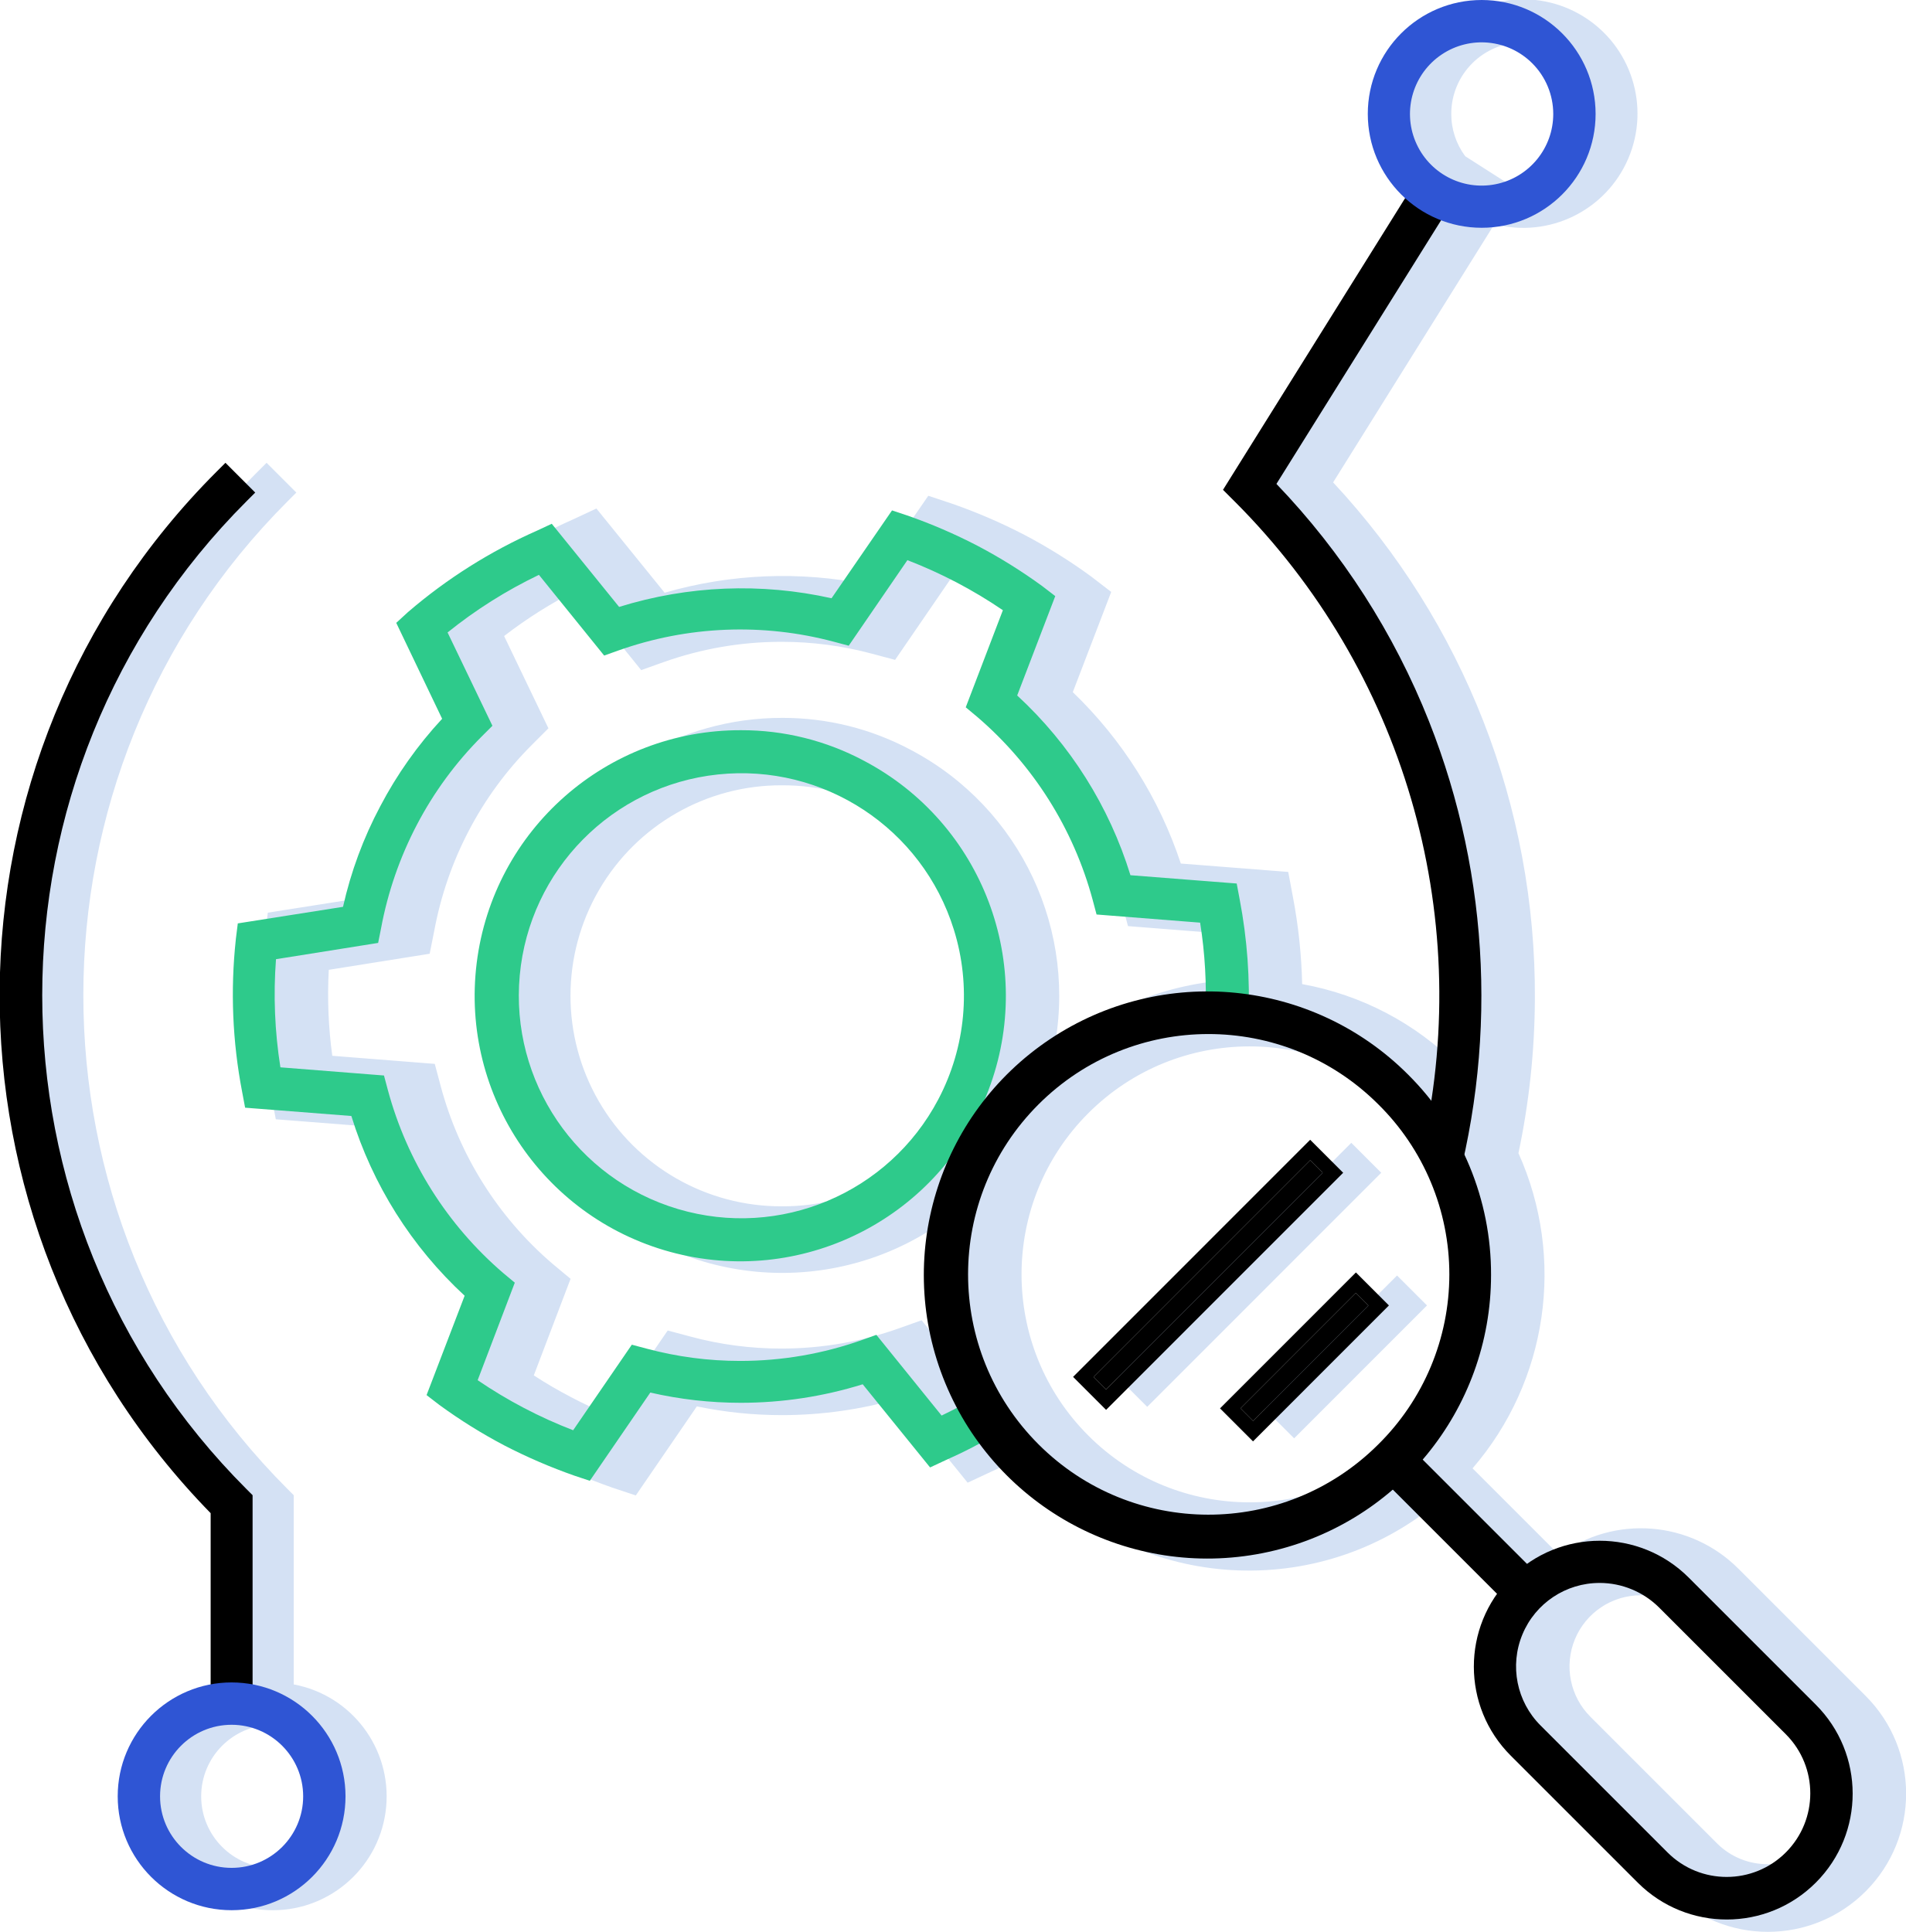
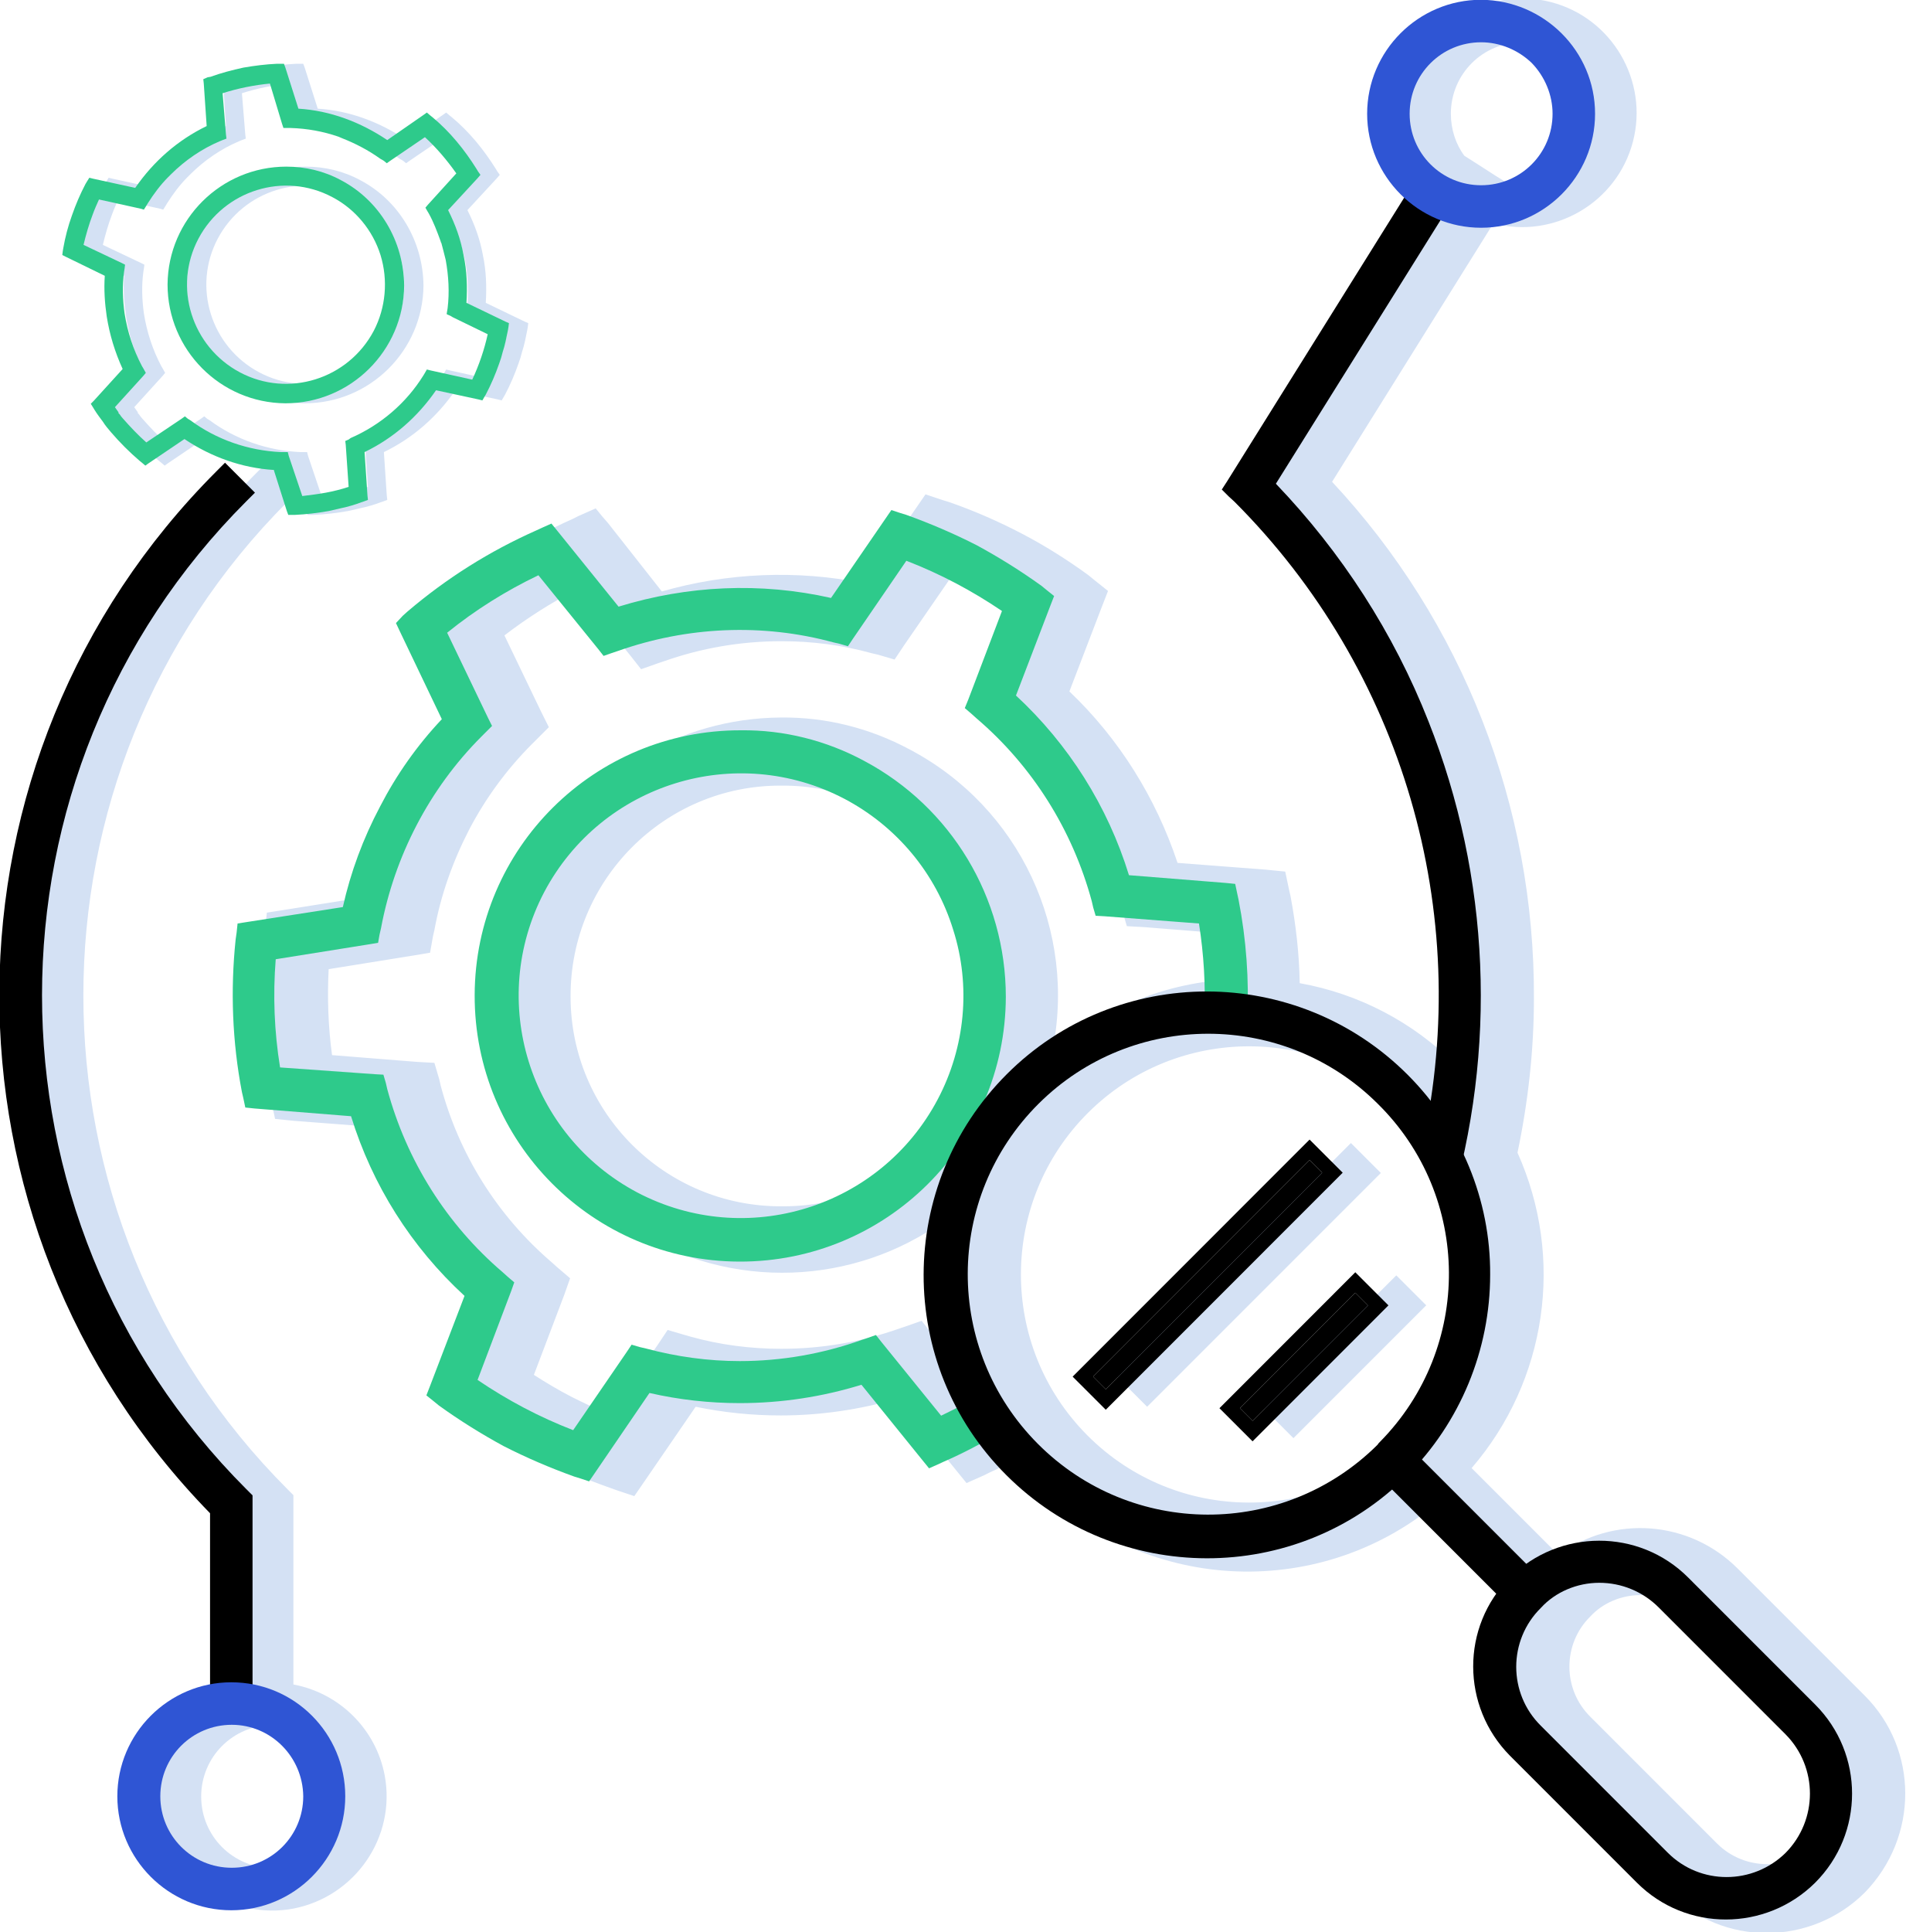
- <svg xmlns="http://www.w3.org/2000/svg" width="394.56" height="400" viewBox="0 0 394.56 400">
-   <defs>
-     <style>.a{fill:#d4e1f4;}.b,.g{fill:none;}.b,.c{stroke:#000;stroke-miterlimit:10;stroke-width:3px;}.d{fill:#2f55d4;}.e{fill:#2eca8b;}.f{stroke:none;}</style>
-   </defs>
-   <g transform="translate(-95.151 -436.353)">
-     <g transform="translate(103.663 436.353)">
-       <path class="a" d="M490.8,787.455l-26.3-26.3a28.518,28.518,0,0,0-37.1-2.845l-17.951-17.951a61.378,61.378,0,0,0,9.5-65.256,157.844,157.844,0,0,0,3.4-31.892,155.494,155.494,0,0,0-41.767-106.984l33.386-53.462a23.656,23.656,0,1,0-11.793-7.265l-36.957,59.195-1.075,1.723-1.075,1.722,1.436,1.436,1.435,1.436,1.022,1.021A140.2,140.2,0,0,1,401.79,599.2a143.769,143.769,0,0,1,5.827,59.053q-.586-.621-1.177-1.213a60.579,60.579,0,0,0-32.267-16.938,109.485,109.485,0,0,0-1.91-18.037l-.252-1.342-.36-1.923-.361-1.923-1.95-.152-1.951-.152-18.333-1.433a87.265,87.265,0,0,0-22.363-35.487l6.592-17.194.681-1.778.681-1.777-1.508-1.16-1.509-1.161-1.107-.851-.022-.017-.044-.033a110.342,110.342,0,0,0-13.771-8.589,113.064,113.064,0,0,0-14.961-6.45l-1.3-.434L298.6,539.6,296.777,539l-1.089,1.582-1.09,1.582-10.469,15.2a87.919,87.919,0,0,0-41.929,1.708l-11.612-14.335-1.256-1.55-1.256-1.551-1.808.844-1.808.844-1.229.573A110.242,110.242,0,0,0,195.967,561.1l-.029.026-.06.053,0,0-.033.03-1.021.936-1.4,1.279-1.394,1.278.816,1.707.817,1.707,7.94,16.6a87.288,87.288,0,0,0-12.016,17.365,85.612,85.612,0,0,0-7.55,19.768l-18.186,2.864-1.9.3-1.9.3-.238,1.907-.238,1.908-.17,1.362,0,.02-.005.043a108.948,108.948,0,0,0,1.338,32.355l.25,1.334.36,1.923.361,1.923,1.95.152,1.951.152,18.333,1.432a87.263,87.263,0,0,0,22.363,35.488L199.718,722.5l-.681,1.778-.681,1.777,1.508,1.16,1.509,1.161,1.107.851.02.015.043.032a110.477,110.477,0,0,0,13.774,8.592,115.77,115.77,0,0,0,14.91,6.433l1.353.451,1.826.609,1.826.609,1.089-1.588,1.088-1.588,10.461-15.261a86.439,86.439,0,0,0,17.6,1.809,87.532,87.532,0,0,0,24.333-3.45l11.612,14.335,1.256,1.551,1.256,1.551,1.808-.844,1.808-.844,1.228-.573c1.81-.8,3.621-1.667,5.491-2.629a62.448,62.448,0,0,0,4.619,5.164,61.185,61.185,0,0,0,83.366,2.955L421.2,764.515a28.743,28.743,0,0,0,2.871,37.144l26.3,26.3A28.613,28.613,0,0,0,490.8,787.455ZM266.458,686.108a43.584,43.584,0,1,1,.085-87.167,43.584,43.584,0,1,1-.085,87.167Zm-50.826-70.4a57.48,57.48,0,0,0,87.91,70.686,61.673,61.673,0,0,0,2.888,36.964l-8.759-10.84-1.139-1.41-1.139-1.409-1.707.609-1.706.609-1.192.425a72.667,72.667,0,0,1-24.459,4.216,71.9,71.9,0,0,1-18.716-2.464l-1.29-.344-1.743-.466-1.744-.465-1.021,1.488-1.02,1.489-9.972,14.543a86.841,86.841,0,0,1-8.018-3.735c-2.671-1.393-5.246-2.9-7.688-4.493l6.316-16.591.649-1.7.649-1.7-1.4-1.166-1.4-1.167-1.021-.851a73.394,73.394,0,0,1-23.028-36.575l-.334-1.251-.466-1.746-.466-1.746-1.8-.142-1.8-.142L173.4,654.944a94.181,94.181,0,0,1-.724-17.8l17.375-2.769,1.754-.279,1.754-.28.348-1.742.348-1.741.255-1.277a73.8,73.8,0,0,1,7.177-20.763,72.6,72.6,0,0,1,12.964-17.657l.936-.936,1.279-1.28,1.28-1.28-.784-1.631-.784-1.632-7.61-15.843a94.394,94.394,0,0,1,15.021-9.474l11.082,13.714,1.139,1.41,1.139,1.409,1.706-.609,1.707-.609,1.192-.426a72.67,72.67,0,0,1,24.459-4.215,71.893,71.893,0,0,1,18.716,2.464l1.291.344,1.743.466,1.744.465,1.02-1.489,1.021-1.488,9.972-14.543a86.624,86.624,0,0,1,8.018,3.735c2.669,1.393,5.243,2.9,7.683,4.49l-6.309,16.5-.652,1.705-.652,1.705,1.4,1.169,1.4,1.169,1.021.851a73.394,73.394,0,0,1,23.028,36.575l.333,1.251.466,1.746.466,1.746,1.8.142,1.8.141,17.611,1.387a93.625,93.625,0,0,1,.8,9.436,60.74,60.74,0,0,0-37.5,15.239,57.534,57.534,0,0,0-29.474-62.831,56.186,56.186,0,0,0-26.631-6.628A57.416,57.416,0,0,0,215.632,615.712ZM396.577,733.656a47.2,47.2,0,1,1,.016-66.9A46.939,46.939,0,0,1,396.577,733.656Zm47.706,32.98a14.94,14.94,0,0,1,10.475,4.334l26.262,26.263A14.756,14.756,0,0,1,460.153,818.1l-26.3-26.3a14.727,14.727,0,0,1,10.434-25.16Zm-39.242-306.7a14.812,14.812,0,1,1,14.812,14.812,14.665,14.665,0,0,1-2.91-.292l-.553-.353-2.13-1.36-3.065-1.958-2.174-1.389-1.092-.7A14.676,14.676,0,0,1,405.04,459.932Z" transform="translate(-113.127 -436.353)" />
-       <path class="a" d="M421.5,720.508l-1.806-1.805-2.589-2.588-1.806-1.806-1.805,1.806-44.836,44.849-1.806,1.806,1.806,1.806,2.589,2.588,1.806,1.805,1.806-1.806,44.836-44.849Z" transform="translate(-144.08 -477.7)" />
-       <path class="a" d="M430.085,746.58l-1.806,1.806-23.893,23.9-1.806,1.806,1.806,1.806,2.589,2.588,1.806,1.806,1.806-1.806,23.893-23.9,1.805-1.806-1.806-1.805-2.589-2.588Z" transform="translate(-149.395 -482.501)" />
-       <path class="a" d="M157.439,801.835V762.658l-.748-.747-.511-.511c-56.386-56.386-56.386-148.133,0-204.518l1.806-1.805-1.806-1.805-2.554-2.554-1.805-1.806-1.805,1.806a153.369,153.369,0,0,0-1.259,215.663v35.456a23.579,23.579,0,1,0,8.683,0Zm10.47,23.17A14.812,14.812,0,1,1,153.1,810.194,14.829,14.829,0,0,1,167.909,825.005Z" transform="translate(-105.151 -453.096)" />
-     </g>
-     <line class="b" x2="27.41" y2="27.41" transform="translate(383.574 738.715)" />
-     <path d="M463.6,814.914l-27.387-27.387-1.806-1.806-1.806,1.806-2.588,2.588-1.806,1.806,1.806,1.806L457.4,821.113l1.806,1.806,1.806-1.806,2.588-2.588,1.806-1.806Z" transform="translate(-49.543 -51.97)" />
-     <path d="M524.335,845l-26.3-26.3a26.058,26.058,0,1,0-36.81,36.895l26.3,26.3A26.058,26.058,0,1,0,524.335,845Zm-44.708-25.179a17.477,17.477,0,0,1,12.26,5.061l26.283,26.282a17.31,17.31,0,0,1-24.48,24.48l-26.3-26.3a17.28,17.28,0,0,1,12.24-29.52Z" transform="translate(-53.32 -55.739)" />
-     <g class="c" transform="translate(321.532 721.422) rotate(-45.008)">
-       <rect class="f" width="63.417" height="3.66" />
-       <rect class="g" x="-1.5" y="-1.5" width="66.417" height="6.66" />
-     </g>
-     <g class="c" transform="translate(351.948 727.943) rotate(-45.008)">
-       <rect class="f" width="33.794" height="3.66" />
-       <rect class="g" x="-1.5" y="-1.5" width="36.794" height="6.66" />
-     </g>
-     <path d="M146.18,761.4c-56.386-56.386-56.386-148.133,0-204.518l1.806-1.805-1.806-1.805-2.554-2.554-1.805-1.806-1.805,1.806a153.369,153.369,0,0,0-1.259,215.663v41.942h6.214v-1.277h1.192v-1.277h1.277v-43.11l-.748-.747Z" transform="translate(0 -16.743)" />
-     <path class="d" d="M147.355,845.553a23.579,23.579,0,1,0,23.579,23.58A23.606,23.606,0,0,0,147.355,845.553Zm14.812,23.58a14.812,14.812,0,1,1-14.812-14.812A14.829,14.829,0,0,1,162.167,869.133Z" transform="translate(-4.258 -60.871)" />
-     <path class="e" d="M291.219,620.289a53.7,53.7,0,0,0-25.446-6.336,54.978,54.978,0,1,0,25.446,6.336ZM306.586,690.4a46.069,46.069,0,1,1,3.224-35.173A46.006,46.006,0,0,1,306.586,690.4Z" transform="translate(-17.206 -26.419)" />
-     <path class="e" d="M298.495,747.895l-12.365-15.3-1.139-1.409-1.706.609-1.192.426a75.243,75.243,0,0,1-25.318,4.364,74.441,74.441,0,0,1-19.381-2.553l-1.284-.342-1.743-.465-1.021,1.488-11.126,16.225a97.4,97.4,0,0,1-19.768-10.363l7.041-18.49.649-1.7-1.4-1.167-1.021-.851a75.991,75.991,0,0,1-23.856-37.866l-.337-1.264-.466-1.746-1.8-.142L161.62,675.8a96.667,96.667,0,0,1-.913-22.388l19.391-3.09,1.754-.28.348-1.742.255-1.277a76.244,76.244,0,0,1,7.419-21.447A75.168,75.168,0,0,1,203.293,607.3l.936-.936,1.28-1.279-.784-1.632-8.5-17.688a96.712,96.712,0,0,1,18.913-11.928l12.365,15.3,1.138,1.409,1.707-.609,1.192-.426a75.295,75.295,0,0,1,44.7-1.812l1.284.343,1.743.465,1.021-1.488,11.126-16.225a97.333,97.333,0,0,1,19.766,10.362l-7.036,18.4-.652,1.705,1.4,1.169,1.022.851a75.985,75.985,0,0,1,23.857,37.866l.337,1.264.466,1.746,1.8.142,19.639,1.546a96.342,96.342,0,0,1,1.09,19.342l.1,0a53.938,53.938,0,0,1,8.793.73,106.951,106.951,0,0,0-1.8-24.9l-.253-1.352-.361-1.923-1.95-.152-20.044-1.566A84.469,84.469,0,0,0,314.14,598.81l7.2-18.795.682-1.777-1.509-1.161-1.107-.851-.022-.017-.023-.017a107.846,107.846,0,0,0-13.428-8.372,110.317,110.317,0,0,0-14.588-6.289l-1.29-.43-1.822-.607-1.09,1.581L275.71,578.683a85.343,85.343,0,0,0-43.971,1.793L219.05,564.811l-1.256-1.551-1.809.844-1.251.585a107.631,107.631,0,0,0-26.657,16.817l-.031.027-.031.027-1.021.936-1.394,1.279.816,1.707,8.685,18.153a83.908,83.908,0,0,0-12.809,18.109,82.894,82.894,0,0,0-7.711,20.826L154.7,645.7l-1.9.3-.238,1.907-.17,1.362,0,.022,0,.021a106.361,106.361,0,0,0,1.308,31.573l.253,1.348.361,1.923,1.95.152,20.044,1.565a84.467,84.467,0,0,0,23.451,37.214l-7.2,18.795-.682,1.777,1.509,1.161,1.107.851.022.017.023.017a107.837,107.837,0,0,0,13.428,8.372,112.949,112.949,0,0,0,14.563,6.28l1.314.438,1.826.609,1.088-1.588,11.434-16.68a83.707,83.707,0,0,0,18.732,2.118,84.941,84.941,0,0,0,25.239-3.834l12.69,15.665,1.256,1.551,1.809-.844,1.251-.584a107.628,107.628,0,0,0,11.434-5.906,53.527,53.527,0,0,1-4.721-7.344Q302.269,746.088,298.495,747.895Z" transform="translate(-8.423 -18.467)" />
-     <path d="M420.1,694.73A58.708,58.708,0,1,0,437.256,736.2,58.265,58.265,0,0,0,420.1,694.73Zm-6.25,76.612a49.756,49.756,0,1,1,.008-70.524A49.479,49.479,0,0,1,413.85,771.342Z" transform="translate(-33.444 -35.88)" />
-     <path d="M397.776,804.971l.578.577,1.8,1.8,1.806-1.8c.616-.616,1.219-1.242,1.823-1.867A51.425,51.425,0,0,1,397.776,804.971Z" transform="translate(-45.017 -54.642)" />
-     <g transform="translate(348.326 436.353)">
-       <path d="M395.026,546.372a144.626,144.626,0,0,1,39,133.031,51.414,51.414,0,0,1,5.51,13.755,154.636,154.636,0,0,0-4.309-101.268,151.994,151.994,0,0,0-31.6-49.2l36.312-58.148,1.338-2.144-2.13-1.36-3.064-1.958-2.174-1.389-1.367,2.189-38.9,62.311-1.075,1.723L394,545.351Z" transform="translate(-392.568 -442.503)" />
-       <path class="d" d="M451.356,436.353a23.579,23.579,0,1,0,23.579,23.579A23.606,23.606,0,0,0,451.356,436.353Zm14.812,23.579a14.83,14.83,0,1,1-4.357-10.481A14.829,14.829,0,0,1,466.167,459.932Z" transform="translate(-397.805 -436.353)" />
-     </g>
+ <svg xmlns="http://www.w3.org/2000/svg" version="1.1" id="Layer_1" x="0px" y="0px" viewBox="0 0 394.6 400" style="enable-background:new 0 0 394.6 400;" xml:space="preserve">
+   <style type="text/css">
+ 	.st0{fill:#D4E1F4;}
+ 	.st1{fill:none;stroke:#000000;stroke-width:3;stroke-miterlimit:10;}
+ 	.st2{fill:#2F55D4;}
+ 	.st3{fill:#2ECA8B;}
+ </style>
+   <path class="st0" d="M74.6,37.3c-3.5-1.9-7.4-2.8-11.3-2.8c-13.5,0-24.5,10.9-24.6,24.4c0,13.5,10.9,24.5,24.4,24.6  c13.5,0,24.5-10.9,24.6-24.4C87.6,49.9,82.6,41.5,74.6,37.3z M81.4,68.5c-5.3,10-17.7,13.9-27.7,8.6c-10-5.3-13.9-17.7-8.6-27.7  c5.3-10,17.7-13.9,27.7-8.6c4.8,2.5,8.4,6.9,10,12C84.4,58,83.9,63.7,81.4,68.5z" />
+   <path class="st0" d="M108.7,66.6l-8.1-3.9c0.2-3.3,0.1-6.6-0.6-9.9c-0.6-3.3-1.7-6.3-3.2-9.3l6.1-6.6l0.6-0.7l-0.5-0.7l-0.3-0.5  c-2.5-4-5.5-7.7-9.1-10.7l-0.5-0.4l-0.7-0.6l-0.7,0.5L84.2,29c-5.5-3.7-11.8-6.1-18.4-6.5l-2.7-8.5l-0.3-0.8l-0.8,0l-0.6,0l0,0l0,0  c-2.3,0.1-4.7,0.4-7,0.8c-2.3,0.5-4.6,1.1-6.8,1.9L47,16l-0.9,0.4l0.1,0.9l0.6,8.8c-6,2.9-11,7.3-14.8,12.8L23.3,37l-0.8-0.2l0,0  l0,0L22,37.6l-0.3,0.5l0,0l0,0c-1.1,2.1-2,4.2-2.8,6.5c-0.8,2.2-1.4,4.5-1.8,6.8L17,52l-0.1,0.8l0.8,0.4l8,3.9  c-0.2,2.8,0,5.7,0.4,8.4c0.6,3.8,1.7,7.4,3.3,10.9l-6,6.6l-0.6,0.6l0.5,0.8l0.3,0.5c0.5,0.8,1.1,1.6,1.7,2.4c0,0,0,0,0,0  c0.5,0.8,1.1,1.5,1.7,2.2c0,0,0,0,0,0l0,0c1.8,2.1,3.8,4.1,5.9,5.9l0.5,0.4l0.7,0.6l0.7-0.5l7.4-5c5.5,3.7,11.9,6,18.5,6.4l2.7,8.5  l0.3,0.8l0.8,0l0.6,0l0,0l0,0c2.3-0.1,4.7-0.4,7-0.8c0.9-0.2,1.8-0.4,2.6-0.6c1.4-0.3,2.8-0.7,4.1-1.2l0.6-0.2l0.8-0.3l-0.1-0.9  l-0.6-9c6-2.9,11-7.3,14.8-12.8l8.8,1.9l0.8,0.2l0.4-0.7l0.3-0.5l0,0l0,0c1.1-2.1,2-4.2,2.8-6.5c0.3-0.8,0.5-1.5,0.7-2.3  c0.5-1.5,0.8-3.1,1.1-4.6l0,0l0,0l0.1-0.6l0.1-0.8L108.7,66.6z M63.8,94.4l-0.2-0.8l-0.8,0l-0.6,0C55.4,93.3,48.8,91,43.4,87  l-0.5-0.3l-0.6-0.5l-0.7,0.5l-7.3,4.9c-1.7-1.5-3.3-3.2-4.8-4.9c-0.3-0.3-0.5-0.6-0.7-0.9c0,0-0.1-0.1-0.1-0.1  c-0.1-0.1-0.2-0.2-0.2-0.3l0.1-0.1c0,0,0,0-0.1,0c-0.2-0.3-0.5-0.7-0.7-1l5.9-6.5l0.5-0.6l-0.5-0.9l-0.3-0.5  c-1.8-3.4-3-7.1-3.6-10.9c-0.4-2.9-0.5-5.8-0.1-8.7l0.1-0.6l0.1-0.8l-0.8-0.4l-7.8-3.7c0.5-2.1,1.1-4.2,1.9-6.3  c0.4-1.1,0.8-2,1.3-3.1l8.6,1.9l0.7,0.2l0.5-0.8l0.3-0.5c1.2-1.9,2.6-3.8,4.2-5.4c0.1-0.1,0.3-0.3,0.4-0.4c0.1-0.1,0.2-0.2,0.2-0.2  c2.9-2.9,6.4-5.3,10.2-6.9l0.5-0.2l0.8-0.3l-0.1-0.8l-0.7-8.6c3.1-1,6.6-1.7,9.8-2l2.5,8.3l0.3,0.9l0.9,0l0.6,0  c3.4,0.1,6.7,0.7,9.9,1.8c0.2,0.1,0.5,0.2,0.7,0.3c2.8,1.1,5.5,2.5,8,4.3c0.1,0,0.1,0.1,0.2,0.1l0.5,0.3l0.6,0.5l0.7-0.5l7.2-4.9  c2.4,2.2,4.6,4.8,6.5,7.5l-5.9,6.5l-0.5,0.6l0.4,0.7l0.3,0.5c1,1.8,1.7,3.7,2.4,5.6c0,0.1,0.1,0.2,0.1,0.3c0,0.1,0,0.1,0.1,0.2  c0.3,1.1,0.6,2.3,0.9,3.5c0.6,3.3,0.8,6.7,0.4,10l-0.1,0.6L96.5,65l0.1,0.1l0,0l0.7,0.3l0.5,0.3l7.2,3.5c-0.7,3.2-1.8,6.4-3.2,9.4  l-8.6-1.9l-0.8-0.2l-0.4,0.7l-0.3,0.5c-3.6,5.8-8.9,10.3-15.1,13L76.2,91l-0.7,0.3l0.1,0.8l0.6,8.7c-1.5,0.5-3.1,0.9-4.7,1.2  c-1.6,0.3-3.3,0.5-4.9,0.7L63.8,94.4z" />
+   <g transform="translate(103.663 436.353)">
+     <path class="st0" d="M282.5-85.3l-26.3-26.3c-10-10-25.7-11.2-37.1-2.8l-18-18c15.6-18.1,19.3-43.5,9.5-65.3   c2.2-10.5,3.4-21.2,3.4-31.9c0.2-39.7-14.7-78-41.8-107l33.4-53.5c12.6,3.3,25.6-4.3,28.9-16.9c3.3-12.6-4.3-25.6-16.9-28.9   c-12.6-3.3-25.6,4.3-28.9,16.9c-2,7.6-0.1,15.7,5.1,21.6l-37,59.2l-1.1,1.7l-1.1,1.7l1.4,1.4l1.4,1.4l1,1   c16.1,16,28,35.6,34.8,57.2c6,19.1,8,39.2,5.8,59.1c-0.4-0.4-0.8-0.8-1.2-1.2c-8.8-8.8-20-14.7-32.3-16.9c-0.1-6.1-0.8-12.1-1.9-18   l-0.3-1.3l-0.4-1.9l-0.4-1.9l-2-0.2l-2-0.2l-18.3-1.4c-4.5-13.5-12.1-25.7-22.4-35.5l6.6-17.2l0.7-1.8l0.7-1.8l-1.5-1.2l-1.5-1.2   l-1.1-0.9l0,0l0,0c-4.4-3.2-9-6.1-13.8-8.6c-4.8-2.5-9.8-4.7-15-6.5l-1.3-0.4l-1.8-0.6l-1.8-0.6l-1.1,1.6l-1.1,1.6l-10.5,15.2   c-13.9-2.8-28.3-2.2-41.9,1.7L22.3-328l-1.3-1.5l-1.3-1.6l-1.8,0.8l-1.8,0.8l-1.2,0.6c-9.9,4.4-19.1,10.2-27.3,17.2l0,0l-0.1,0.1   l0,0l0,0l-1,0.9l-1.4,1.3l-1.4,1.3l0.8,1.7l0.8,1.7l7.9,16.6c-4.7,5.3-8.7,11.1-12,17.4c-3.3,6.3-5.9,12.9-7.6,19.8l-18.2,2.9   l-1.9,0.3l-1.9,0.3l-0.2,1.9l-0.2,1.9l-0.2,1.4v0l0,0c-1.2,10.8-0.7,21.7,1.3,32.4l0.2,1.3l0.4,1.9l0.4,1.9l1.9,0.2l2,0.2l18.3,1.4   c4.5,13.5,12.1,25.7,22.4,35.5l-6.6,17.2l-0.7,1.8l-0.7,1.8l1.5,1.2l1.5,1.2l1.1,0.9l0,0l0,0c4.4,3.2,9,6.1,13.8,8.6   c4.8,2.5,9.8,4.6,14.9,6.4l1.4,0.5l1.8,0.6l1.8,0.6l1.1-1.6l1.1-1.6l10.5-15.3c5.8,1.2,11.7,1.8,17.6,1.8c8.2,0,16.4-1.2,24.3-3.5   l11.6,14.3l1.3,1.6l1.3,1.6l1.8-0.8l1.8-0.8l1.2-0.6c1.8-0.8,3.6-1.7,5.5-2.6c1.4,1.8,3,3.5,4.6,5.2c22.7,22.7,59.1,24,83.4,3   l18,18c-8.3,11.4-7.1,27.1,2.9,37.1l26.3,26.3c11.2,11.2,29.3,11.1,40.5,0C293.7-56,293.7-74.1,282.5-85.3z M58.2-186.6   c-24.1,0.1-43.7-19.4-43.7-43.4c-0.1-24.1,19.4-43.7,43.4-43.7c0.1,0,0.3,0,0.4,0c24.1-0.1,43.7,19.4,43.7,43.4   s-19.4,43.7-43.4,43.7C58.5-186.6,58.3-186.6,58.2-186.6z M7.4-257c-14.8,28.1-3.9,62.9,24.2,77.6c20.7,10.8,45.9,8.1,63.7-6.9   c-2.9,12.3-1.8,25.2,2.9,37l-8.8-10.8l-1.1-1.4l-1.1-1.4l-1.7,0.6l-1.7,0.6l-1.2,0.4c-7.9,2.8-16.1,4.2-24.5,4.2   c-6.3,0-12.6-0.8-18.7-2.5L38-160l-1.7-0.5l-1.7-0.5l-1,1.5l-1,1.5l-10,14.5c-2.7-1.1-5.4-2.4-8-3.7c-2.7-1.4-5.2-2.9-7.7-4.5   l6.3-16.6l0.6-1.7l0.6-1.7l-1.4-1.2l-1.4-1.2l-1-0.9c-11.2-9.6-19.2-22.3-23-36.6l-0.3-1.3l-0.5-1.7l-0.5-1.7l-1.8-0.1l-1.8-0.1   l-17.6-1.4c-0.8-5.9-1-11.9-0.7-17.8l17.4-2.8l1.8-0.3l1.8-0.3l0.3-1.7l0.3-1.7l0.3-1.3c1.3-7.2,3.8-14.2,7.2-20.8   c3.4-6.5,7.8-12.5,13-17.7l0.9-0.9l1.3-1.3l1.3-1.3l-0.8-1.6l-0.8-1.6l-7.6-15.8c4.7-3.6,9.7-6.8,15-9.5l11.1,13.7l1.1,1.4l1.1,1.4   l1.7-0.6l1.7-0.6l1.2-0.4c7.9-2.8,16.1-4.2,24.5-4.2c6.3,0,12.6,0.8,18.7,2.5l1.3,0.3l1.7,0.5l1.7,0.5l1-1.5l1-1.5l10-14.5   c2.7,1.1,5.4,2.4,8,3.7c2.7,1.4,5.2,2.9,7.7,4.5l-6.3,16.5l-0.7,1.7l-0.7,1.7l1.4,1.2l1.4,1.2l1,0.9c11.2,9.6,19.2,22.3,23,36.6   l0.3,1.3l0.5,1.7l0.5,1.7l1.8,0.1l1.8,0.1l17.6,1.4c0.4,3.1,0.7,6.3,0.8,9.4c-13.9,0.6-27.1,6-37.5,15.2   c5.3-25.2-6.7-50.8-29.5-62.8c-8.2-4.4-17.3-6.7-26.6-6.6C36.9-287.7,17.3-275.9,7.4-257L7.4-257z M188.3-139   c-18.5,18.4-48.4,18.3-66.8-0.2s-18.3-48.4,0.2-66.8c18.4-18.3,48.2-18.3,66.6,0c18.5,18.2,18.7,47.9,0.5,66.4   C188.6-139.4,188.5-139.2,188.3-139z M236-106.1c3.9,0,7.7,1.6,10.5,4.3l26.3,26.3c5.7,5.8,5.6,15.2-0.2,20.9   c-5.7,5.6-14.9,5.6-20.6,0l-26.3-26.3c-5.8-5.7-5.8-15.1,0-20.8C228.3-104.5,232.1-106.1,236-106.1L236-106.1z M196.8-412.8   c0-8.2,6.6-14.8,14.8-14.8s14.8,6.6,14.8,14.8c0,8.2-6.6,14.8-14.8,14.8c-1,0-2-0.1-2.9-0.3l-0.6-0.4L206-400l-3.1-2l-2.2-1.4   l-1.1-0.7C197.8-406.5,196.8-409.6,196.8-412.8L196.8-412.8z" />
+     <path class="st0" d="M182.3-193.5l-1.8-1.8l-2.6-2.6l-1.8-1.8l-1.8,1.8l-44.8,44.8l-1.8,1.8l1.8,1.8l2.6,2.6l1.8,1.8l1.8-1.8   l44.8-44.8L182.3-193.5z" />
+     <path class="st0" d="M185.5-172.3l-1.8,1.8l-23.9,23.9l-1.8,1.8l1.8,1.8l2.6,2.6l1.8,1.8l1.8-1.8l23.9-23.9l1.8-1.8l-1.8-1.8   l-2.6-2.6L185.5-172.3z" />
+     <path class="st0" d="M-42.9-87.6v-39.2l-0.7-0.7l-0.5-0.5c-56.4-56.4-56.4-148.1,0-204.5l1.8-1.8l-1.8-1.8l-2.6-2.6l-1.8-1.8   l-1.8,1.8c-59.4,59.4-60,155.6-1.3,215.7v35.5c-12.8,2.4-21.2,14.7-18.8,27.5c2.4,12.8,14.7,21.2,27.5,18.8   C-30.1-43.7-21.6-56-24-68.8C-25.8-78.3-33.3-85.8-42.9-87.6L-42.9-87.6z M-32.4-64.4c0,8.2-6.6,14.8-14.8,14.8   c-8.2,0-14.8-6.6-14.8-14.8c0-8.2,6.6-14.8,14.8-14.8c0,0,0,0,0,0C-39-79.2-32.4-72.6-32.4-64.4z" />
+   </g>
+   <line class="st1" x1="288.4" y1="302.4" x2="315.8" y2="329.8" />
+   <path d="M318.9,326.6l-27.4-27.4l-1.8-1.8l-1.8,1.8l-2.6,2.6l-1.8,1.8l1.8,1.8l27.4,27.4l1.8,1.8l1.8-1.8l2.6-2.6l1.8-1.8  L318.9,326.6z" />
+   <path d="M375.9,352.9l-26.3-26.3c-10.2-10.2-26.7-10.1-36.9,0c-10.2,10.2-10.1,26.7,0,36.9l0,0l26.3,26.3  c10.2,10.2,26.7,10.1,36.9,0C386.1,379.6,386.1,363.1,375.9,352.9z M331.2,327.7c4.6,0,9,1.8,12.3,5.1l26.3,26.3  c6.7,6.8,6.7,17.7,0,24.5c-6.8,6.7-17.7,6.7-24.4,0l-26.3-26.3c-6.8-6.7-6.8-17.7,0-24.4C322.1,329.6,326.6,327.7,331.2,327.7  L331.2,327.7z" />
+   <g transform="translate(321.532 721.422) rotate(-45.008)">
+     <rect x="241.3" y="-375.8" transform="matrix(-1 2.825455e-06 -2.825455e-06 -1 546.0533 -747.934)" width="63.4" height="3.7" />
+     <rect x="239.8" y="-377.3" transform="matrix(-1 2.825455e-06 -2.825455e-06 -1 546.0533 -747.934)" class="st1" width="66.4" height="6.7" />
+   </g>
+   <g transform="translate(351.948 727.943) rotate(-45.008)">
+     <rect x="241.3" y="-375.8" transform="matrix(-1 2.825455e-06 -2.825455e-06 -1 516.4304 -747.934)" width="33.8" height="3.7" />
+     <rect x="239.8" y="-377.3" transform="matrix(-1 2.825455e-06 -2.825455e-06 -1 516.4304 -747.934)" class="st1" width="36.8" height="6.7" />
+   </g>
+   <path d="M51,308.3c-56.4-56.4-56.4-148.1,0-204.5l1.8-1.8l-1.8-1.8l-2.6-2.6l-1.8-1.8l-1.8,1.8c-59.4,59.4-60,155.6-1.3,215.7v41.9  h6.2V354H51v-1.3h1.3v-43.1l-0.7-0.7L51,308.3z" />
+   <path class="st2" d="M47.9,348.3c-13,0-23.6,10.6-23.6,23.6c0,13,10.6,23.6,23.6,23.6c13,0,23.6-10.6,23.6-23.6  C71.5,358.9,61,348.3,47.9,348.3z M62.8,371.9c0,8.2-6.6,14.8-14.8,14.8s-14.8-6.6-14.8-14.8c0-8.2,6.6-14.8,14.8-14.8  C56.1,357.1,62.7,363.7,62.8,371.9L62.8,371.9z" />
+   <path class="st3" d="M178.9,157.5c-7.8-4.2-16.6-6.4-25.4-6.3c-30.4-0.1-55.1,24.4-55.2,54.8c-0.1,30.4,24.4,55.1,54.8,55.2  c30.4,0.1,55.1-24.4,55.2-54.8C208.3,185.9,197,167.1,178.9,157.5z M194.2,227.6c-11.9,22.5-39.7,31.1-62.2,19.3  c-22.5-11.9-31.1-39.7-19.3-62.2c11.9-22.5,39.7-31.1,62.2-19.3c10.8,5.7,18.9,15.4,22.5,27.1C201.1,204.1,199.9,216.8,194.2,227.6z  " />
+   <path class="st3" d="M70.6,37.3c-3.5-1.9-7.4-2.8-11.3-2.8c-13.5,0-24.5,10.9-24.6,24.4c0,13.5,10.9,24.5,24.4,24.6  c13.5,0,24.5-10.9,24.6-24.4C83.6,49.9,78.6,41.5,70.6,37.3z M77.4,68.5c-5.3,10-17.7,13.9-27.7,8.6c-10-5.3-13.9-17.7-8.6-27.7  c5.3-10,17.7-13.9,27.7-8.6c4.8,2.5,8.4,6.9,10,12C80.4,58,79.9,63.7,77.4,68.5z" />
+   <path class="st3" d="M194.9,293.1l-12.4-15.3l-1.1-1.4l-1.7,0.6l-1.2,0.4c-8.1,2.9-16.7,4.4-25.3,4.4c-6.5,0-13.1-0.9-19.4-2.6  l-1.3-0.3l-1.7-0.5l-1,1.5l-11.1,16.2c-7-2.7-13.6-6.2-19.8-10.4l7-18.5l0.6-1.7l-1.4-1.2l-1-0.9c-11.6-9.9-19.9-23.1-23.9-37.9  l-0.3-1.3l-0.5-1.7l-1.8-0.1L58,221c-1.2-7.4-1.5-14.9-0.9-22.4l19.4-3.1l1.8-0.3l0.3-1.7l0.3-1.3c1.4-7.5,3.9-14.7,7.4-21.4  c3.5-6.7,8-12.9,13.4-18.3l0.9-0.9l1.3-1.3l-0.8-1.6l-8.5-17.7c5.8-4.7,12.2-8.7,18.9-11.9l12.4,15.3l1.1,1.4l1.7-0.6l1.2-0.4  c14.4-5.1,30-5.8,44.7-1.8l1.3,0.3l1.7,0.5l1-1.5l11.1-16.2c7,2.7,13.6,6.2,19.8,10.4l-7,18.4l-0.7,1.7l1.4,1.2l1,0.9  c11.6,9.9,19.9,23.1,23.9,37.9l0.3,1.3l0.5,1.7l1.8,0.1l19.6,1.5c1,6.4,1.4,12.9,1.1,19.3h0.1c2.9,0,5.9,0.2,8.8,0.7  c0.4-8.3-0.2-16.7-1.8-24.9l-0.3-1.4l-0.4-1.9l-2-0.2l-20-1.6c-4.4-14.3-12.5-27.1-23.4-37.2l7.2-18.8l0.7-1.8l-1.5-1.2l-1.1-0.9  l0,0l0,0c-4.3-3.1-8.8-5.9-13.4-8.4c-4.7-2.4-9.6-4.5-14.6-6.3l-1.3-0.4l-1.8-0.6l-1.1,1.6l-11.4,16.6c-14.6-3.3-29.7-2.6-44,1.8  L115.5,110l-1.3-1.6l-1.8,0.8l-1.3,0.6c-9.7,4.3-18.6,9.9-26.7,16.8l0,0l0,0l-1,0.9L82,129l0.8,1.7l8.7,18.2  c-5.1,5.4-9.4,11.5-12.8,18.1c-3.5,6.6-6.1,13.6-7.7,20.8l-19.9,3.1l-1.9,0.3l-0.2,1.9l-0.2,1.4v0v0c-1.1,10.5-0.7,21.2,1.3,31.6  l0.3,1.3l0.4,1.9l1.9,0.2l20,1.6c4.4,14.3,12.5,27.1,23.5,37.2L89,287.1l-0.7,1.8l1.5,1.2l1.1,0.9l0,0l0,0c4.3,3.1,8.8,5.9,13.4,8.4  c4.7,2.4,9.6,4.5,14.6,6.3l1.3,0.4l1.8,0.6l1.1-1.6l11.4-16.7c6.1,1.4,12.4,2.1,18.7,2.1c8.6,0,17.1-1.3,25.2-3.8l12.7,15.7l1.3,1.6  l1.8-0.8l1.3-0.6c3.9-1.7,7.7-3.7,11.4-5.9c-1.8-2.3-3.3-4.8-4.7-7.3C199.9,290.6,197.4,291.9,194.9,293.1z" />
+   <path class="st3" d="M104.7,66.6l-8.1-3.9c0.2-3.3,0.1-6.6-0.6-9.9c-0.6-3.3-1.7-6.3-3.2-9.3l6.1-6.6l0.6-0.7L99,35.5L98.7,35  c-2.5-4-5.5-7.7-9.1-10.7l-0.5-0.4l-0.7-0.6l-0.7,0.5L80.2,29c-5.5-3.7-11.8-6.1-18.4-6.5l-2.7-8.5l-0.3-0.8l-0.8,0l-0.6,0l0,0l0,0  c-2.3,0.1-4.7,0.4-7,0.8c-2.3,0.5-4.6,1.1-6.8,1.9L43,16l-0.9,0.4l0.1,0.9l0.6,8.8c-6,2.9-11,7.3-14.8,12.8L19.3,37l-0.8-0.2l0,0  l0,0L18,37.6l-0.3,0.5l0,0l0,0c-1.1,2.1-2,4.2-2.8,6.5c-0.8,2.2-1.4,4.5-1.8,6.8L13,52l-0.1,0.8l0.8,0.4l8,3.9  c-0.2,2.8,0,5.7,0.4,8.4c0.6,3.8,1.7,7.4,3.3,10.9l-6,6.6l-0.6,0.6l0.5,0.8l0.3,0.5c0.5,0.8,1.1,1.6,1.7,2.4c0,0,0,0,0,0  c0.5,0.8,1.1,1.5,1.7,2.2c0,0,0,0,0,0l0,0c1.8,2.1,3.8,4.1,5.9,5.9l0.5,0.4l0.7,0.6l0.7-0.5l7.4-5c5.5,3.7,11.9,6,18.5,6.4l2.7,8.5  l0.3,0.8l0.8,0l0.6,0l0,0l0,0c2.3-0.1,4.7-0.4,7-0.8c0.9-0.2,1.8-0.4,2.6-0.6c1.4-0.3,2.8-0.7,4.1-1.2l0.6-0.2l0.8-0.3l-0.1-0.9  l-0.6-9c6-2.9,11-7.3,14.8-12.8l8.8,1.9l0.8,0.2l0.4-0.7l0.3-0.5l0,0l0,0c1.1-2.1,2-4.2,2.8-6.5c0.3-0.8,0.5-1.5,0.7-2.3  c0.5-1.5,0.8-3.1,1.1-4.6l0,0l0,0l0.1-0.6l0.1-0.8L104.7,66.6z M59.8,94.4l-0.2-0.8l-0.8,0l-0.6,0C51.4,93.3,44.8,91,39.4,87  l-0.5-0.3l-0.6-0.5l-0.7,0.5l-7.3,4.9c-1.7-1.5-3.3-3.2-4.8-4.9c-0.3-0.3-0.5-0.6-0.7-0.9c0,0-0.1-0.1-0.1-0.1  c-0.1-0.1-0.2-0.2-0.2-0.3l0.1-0.1c0,0,0,0-0.1,0c-0.2-0.3-0.5-0.7-0.7-1l5.9-6.5l0.5-0.6l-0.5-0.9l-0.3-0.5  c-1.8-3.4-3-7.1-3.6-10.9c-0.4-2.9-0.5-5.8-0.1-8.7l0.1-0.6l0.1-0.8l-0.8-0.4l-7.8-3.7c0.5-2.1,1.1-4.2,1.9-6.3  c0.4-1.1,0.8-2,1.3-3.1l8.6,1.9l0.7,0.2l0.5-0.8l0.3-0.5c1.2-1.9,2.6-3.8,4.2-5.4c0.1-0.1,0.3-0.3,0.4-0.4c0.1-0.1,0.2-0.2,0.2-0.2  c2.9-2.9,6.4-5.3,10.2-6.9l0.5-0.2l0.8-0.3l-0.1-0.8l-0.7-8.6c3.1-1,6.6-1.7,9.8-2l2.5,8.3l0.3,0.9l0.9,0l0.6,0  c3.4,0.1,6.7,0.7,9.9,1.8c0.2,0.1,0.5,0.2,0.7,0.3c2.8,1.1,5.5,2.5,8,4.3c0.1,0,0.1,0.1,0.2,0.1l0.5,0.3l0.6,0.5l0.7-0.5l7.2-4.9  c2.4,2.2,4.6,4.8,6.5,7.5l-5.9,6.5l-0.5,0.6l0.4,0.7l0.3,0.5c1,1.8,1.7,3.7,2.4,5.6c0,0.1,0.1,0.2,0.1,0.3c0,0.1,0,0.1,0.1,0.2  c0.3,1.1,0.6,2.3,0.9,3.5c0.6,3.3,0.8,6.7,0.4,10l-0.1,0.6L92.5,65l0.1,0.1l0,0l0.7,0.3l0.5,0.3l7.2,3.5c-0.7,3.2-1.8,6.4-3.2,9.4  l-8.6-1.9l-0.8-0.2l-0.4,0.7l-0.3,0.5c-3.6,5.8-8.9,10.3-15.1,13L72.2,91l-0.7,0.3l0.1,0.8l0.6,8.7c-1.5,0.5-3.1,0.9-4.7,1.2  c-1.6,0.3-3.3,0.5-4.9,0.7L59.8,94.4z" />
+   <path d="M291.5,222.5c-22.9-22.9-60.1-23-83-0.1c-22.9,22.9-23,60.1-0.1,83c22.9,22.9,60.1,23,83,0.1c11-11,17.2-26,17.2-41.6  C308.7,248.4,302.5,233.5,291.5,222.5z M285.3,299.1c-19.5,19.4-51,19.3-70.4-0.2c-19.4-19.5-19.3-51,0.2-70.4  c19.4-19.3,50.8-19.3,70.2,0c19.5,19.2,19.7,50.5,0.5,70C285.6,298.7,285.4,298.9,285.3,299.1z" />
+   <path d="M257.6,314l0.6,0.6l1.8,1.8l1.8-1.8c0.6-0.6,1.2-1.2,1.8-1.9C261.6,313.2,259.6,313.7,257.6,314z" />
+   <g transform="translate(348.326 436.353)">
+     <path d="M-92.7-332.5c34.8,34.8,49.5,84.9,39,133c2.5,4.3,4.3,8.9,5.5,13.8c10-33.3,8.5-69-4.3-101.3c-7.2-18.3-18-35-31.6-49.2   l36.3-58.1l1.3-2.1l-2.1-1.4l-3.1-2l-2.2-1.4l-1.4,2.2l-38.9,62.3l-1.1,1.7l1.4,1.4L-92.7-332.5z" />
+     <path class="st2" d="M-41.6-436.4c-13,0-23.6,10.6-23.6,23.6c0,13,10.6,23.6,23.6,23.6c13,0,23.6-10.6,23.6-23.6   C-18-425.8-28.6-436.3-41.6-436.4z M-26.8-412.8c0,8.2-6.6,14.8-14.8,14.8c-8.2,0-14.8-6.6-14.8-14.8c0-8.2,6.6-14.8,14.8-14.8   c3.9,0,7.7,1.6,10.5,4.3C-28.4-420.5-26.8-416.7-26.8-412.8L-26.8-412.8z" />
  </g>
</svg>
